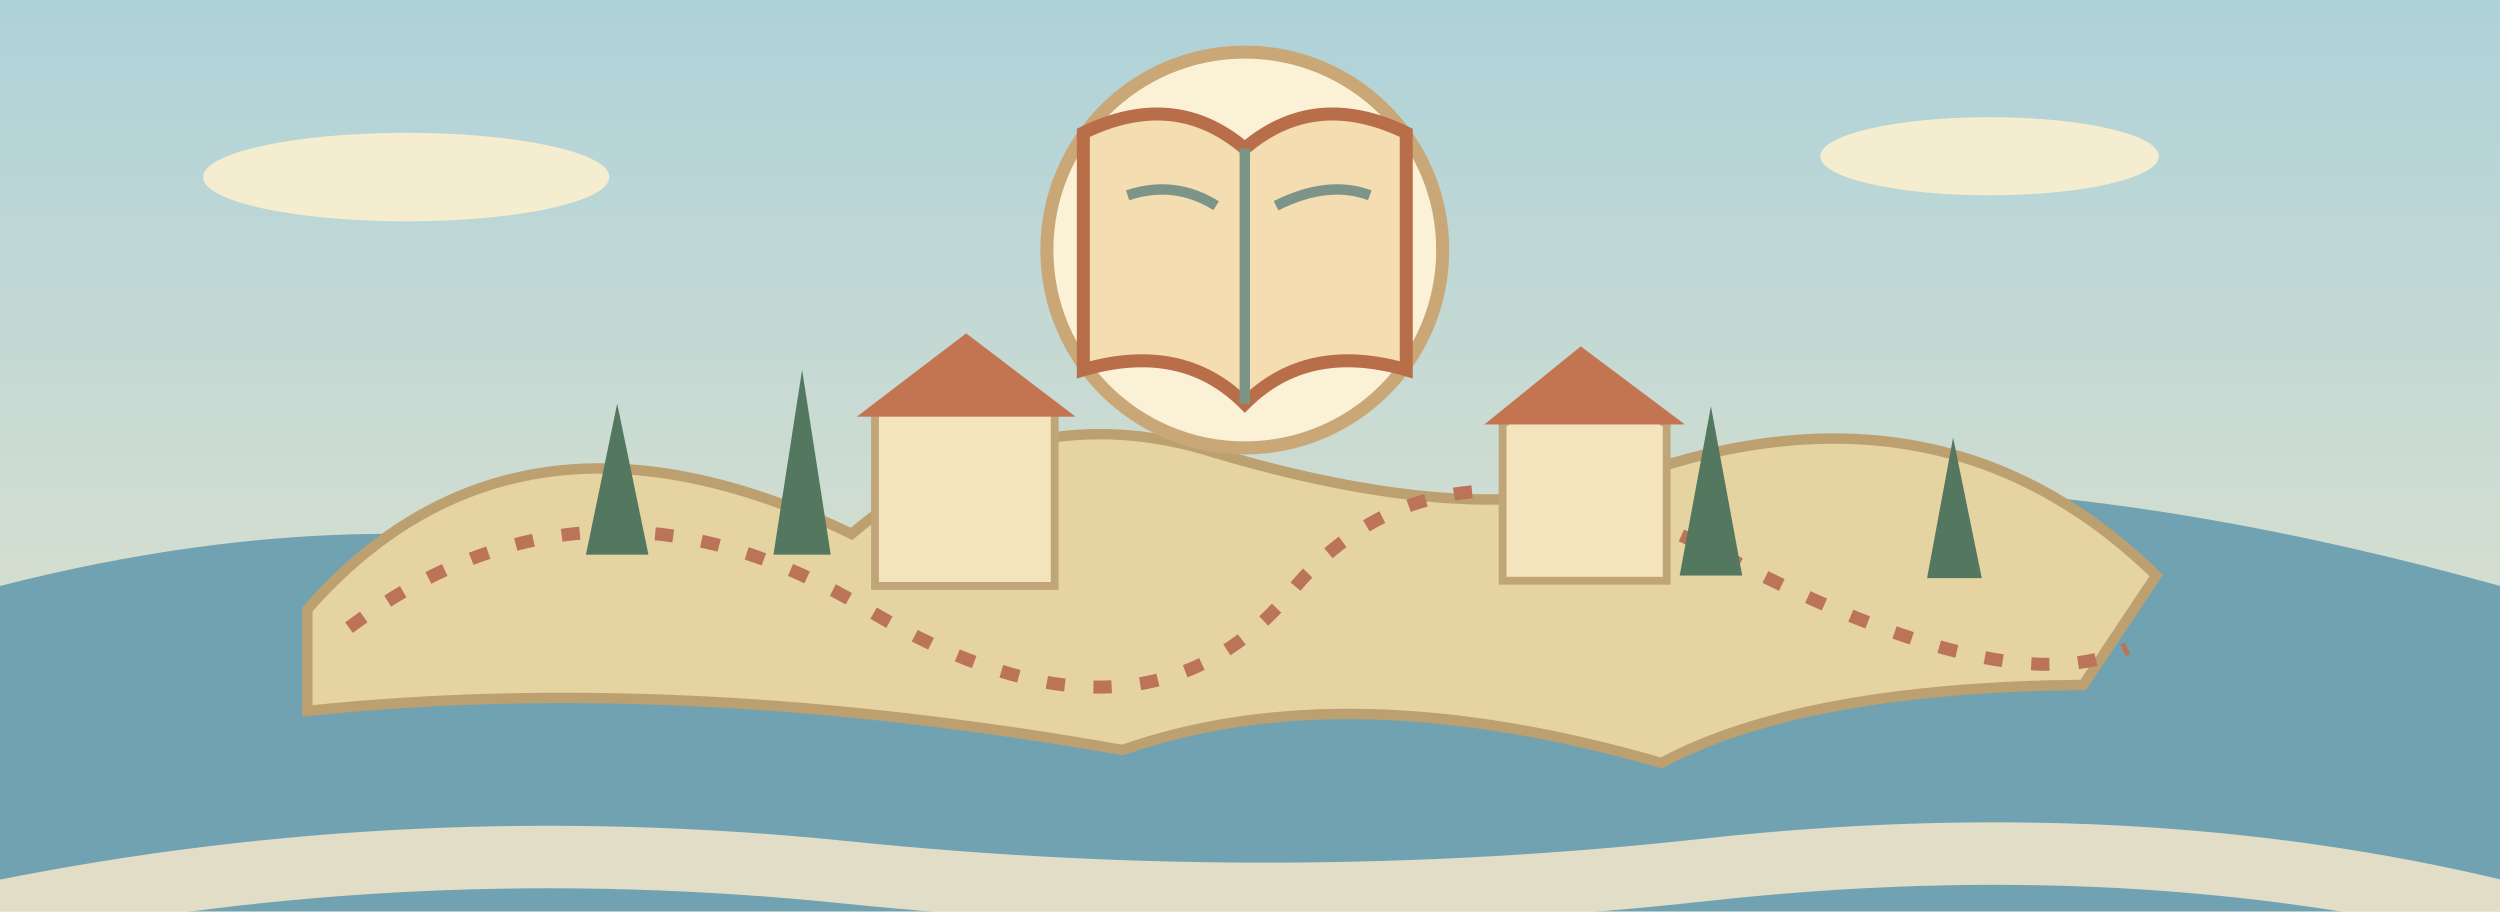
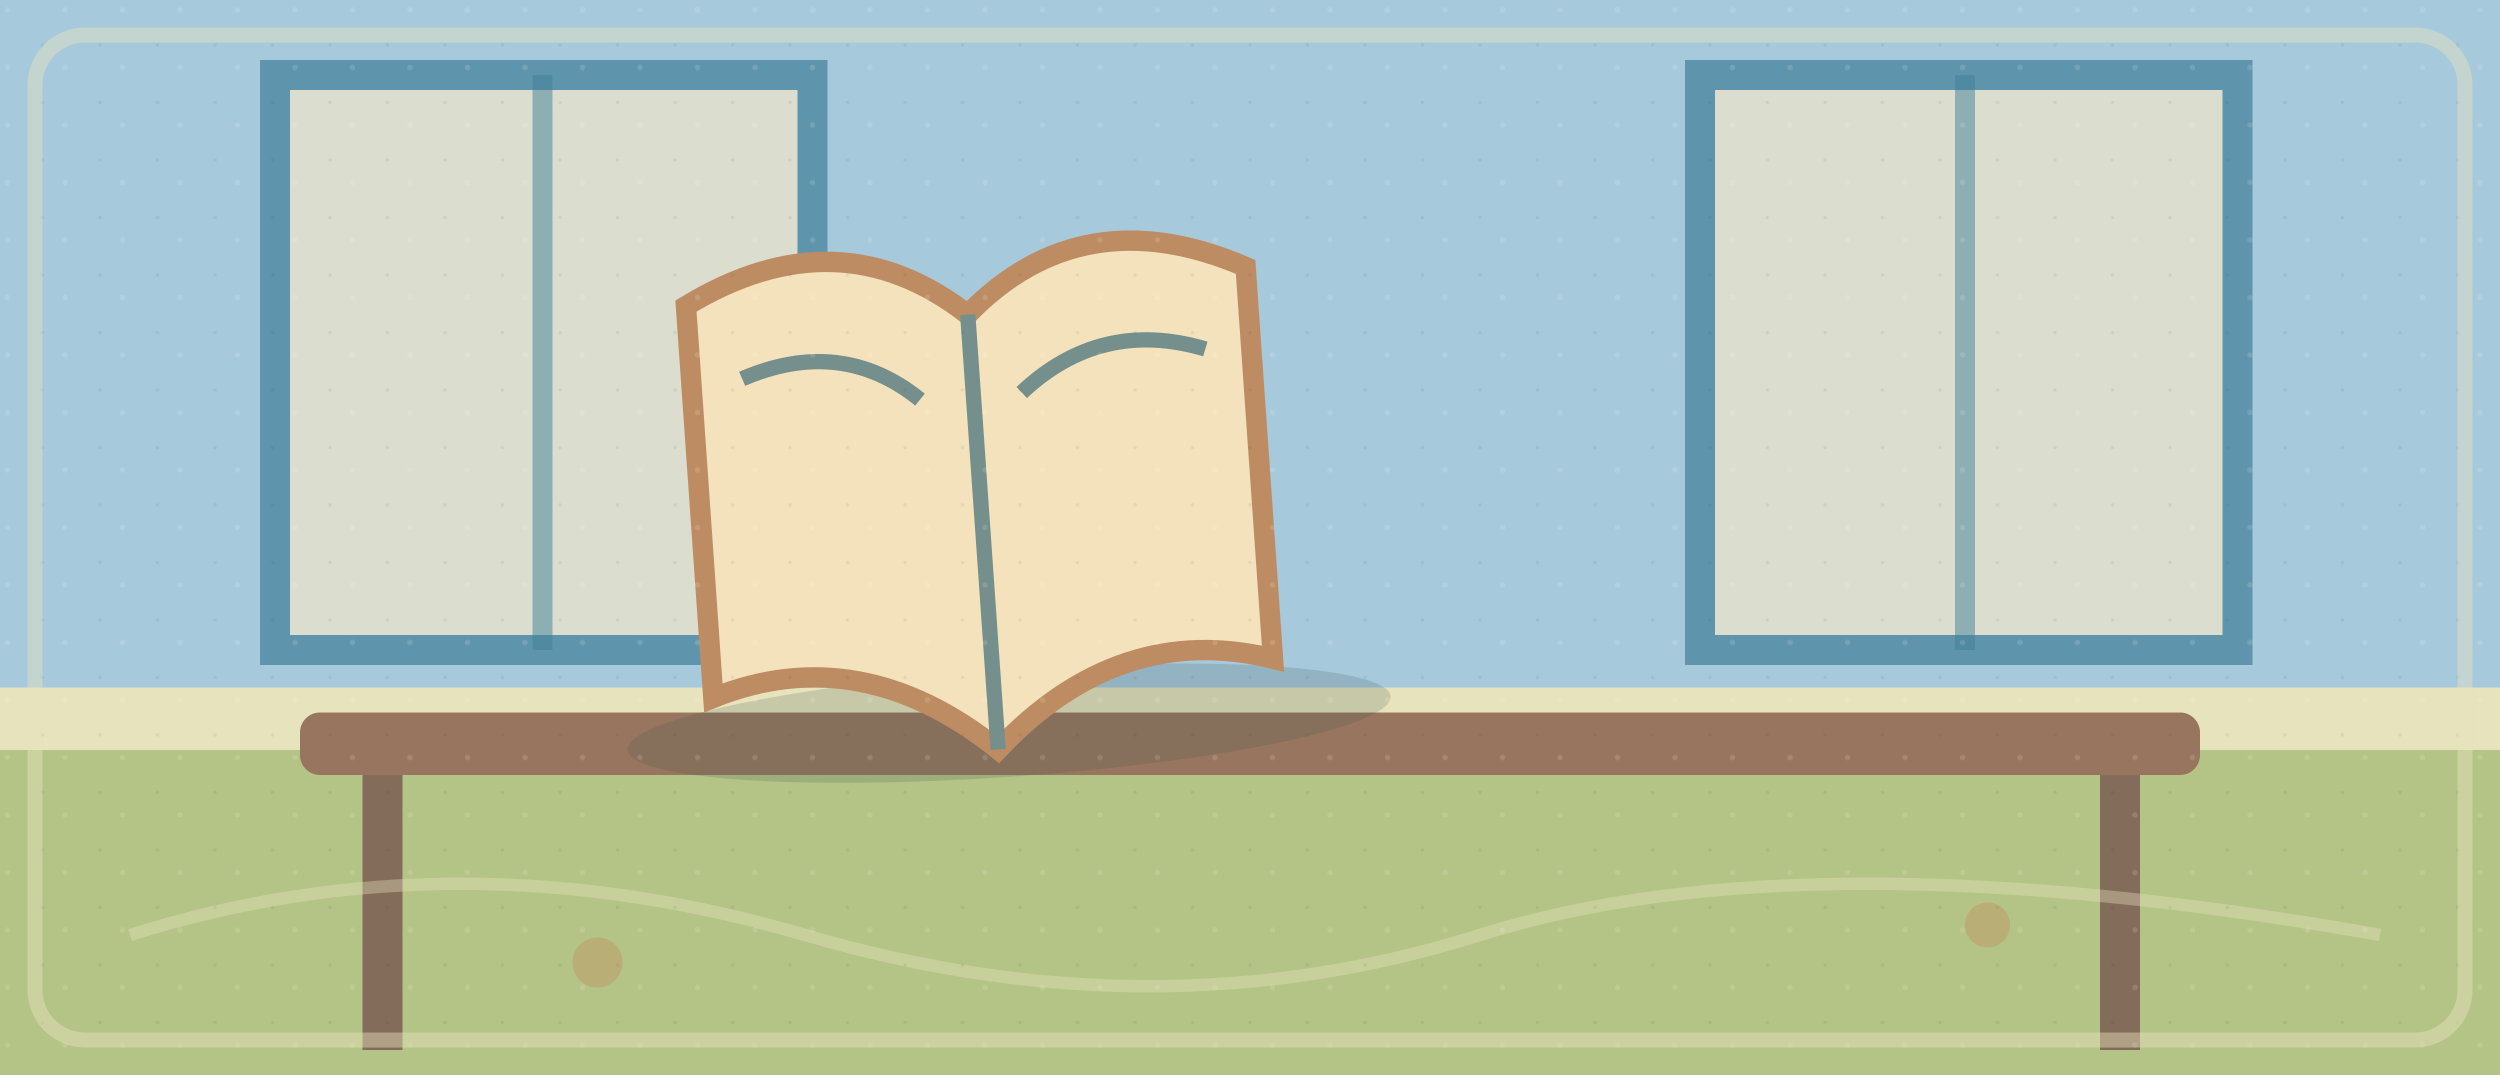
- <svg xmlns="http://www.w3.org/2000/svg" viewBox="0 0 960 350" role="img" aria-label="Hand-drawn miniature learning landscape">
+ <svg xmlns="http://www.w3.org/2000/svg" viewBox="0 0 1000 430" role="img" aria-label="Practice Consolidation Lasting Learning: unique illustrated study scene">
  <defs>
-     <linearGradient id="sky" x2="0" y2="1">
-       <stop stop-color="#aed2d9" />
-       <stop offset="1" stop-color="#e9e5cb" />
-     </linearGradient>
+     <pattern id="grain" width="23" height="23" patternUnits="userSpaceOnUse">
+       <circle cx="3" cy="4" r="1.1" fill="#fff8e8" opacity=".35" />
+       <circle cx="17" cy="18" r=".7" fill="#172d35" opacity=".18" />
+     </pattern>
  </defs>
-   <rect width="960" height="350" fill="url(#sky)" />
-   <path d="M0 225Q153 186 277 223T560 209T960 225V350H0Z" fill="#70a2b2" />
-   <path d="M118 234q80-91 209-29 65-55 140-31 95 28 151 12 125-48 210 35l-28 42q-108 1-162 30-121-35-207-5-170-30-313-15Z" fill="#e6d3a2" stroke="#bda06f" stroke-width="4" />
-   <g fill="#f4edd0">
-     <ellipse cx="156" cy="68" rx="78" ry="17" />
-     <ellipse cx="764" cy="60" rx="65" ry="15" />
+   <rect width="1000" height="430" fill="#e7e3bd" />
+   <path d="M0 0h1000v275H0Z" fill="#a7c9dc" />
+   <path d="M110 30h215v230H110ZM680 30h215v230H680Z" fill="#f1e5c9" stroke="#407f97" stroke-width="12" opacity=".7" />
+   <path d="M217 30v230M786 30v230" stroke="#407f97" stroke-width="8" opacity=".5" />
+   <rect y="300" width="1000" height="130" fill="#b4c386" />
+   <rect x="120" y="285" width="760" height="25" rx="8" fill="#98755e" />
+   <rect x="145" y="310" width="16" height="110" fill="#846c5a" />
+   <rect x="840" y="310" width="16" height="110" fill="#846c5a" />
+   <g transform="translate(392 196) rotate(-4) scale(1.02)">
+     <ellipse cx="5" cy="92" rx="150" ry="21" fill="#3b554e" opacity=".19" />
+     <path d="M0-69Q-48-112-110-80v154Q-51 55 0 102q51-47 110-28V-80Q48-112 0-69Z" fill="#f4e2bc" stroke="#bd8c63" stroke-width="8" />
+     <path d="M0-69V102M-90-50q40-14 69 13M19-37q33-27 73-12" fill="none" stroke="#748f8c" stroke-width="6" />
  </g>
-   <path d="M134 241q94-70 199-7t163-7t167-13t154 35" fill="none" stroke="#bc7459" stroke-width="5" stroke-dasharray="7 11" />
-   <g fill="#547760">
-     <path d="m225 213 12-58 12 58Zm72 0 11-71 11 71Zm348 8 12-65 12 65Zm95 1 10-54 11 54Z" />
+   <g opacity=".37">
+     <path d="M52 374q130-41 270 0t270 0t360 0" stroke="#e7e3bd" stroke-width="5" fill="none" />
+     <circle cx="239" cy="385" r="10" fill="#bd8a59" />
+     <circle cx="795" cy="370" r="9" fill="#bd8a59" />
  </g>
-   <g fill="#f4e4bd" stroke="#c0a579" stroke-width="3">
-     <path d="M336 225v-68l35-23 34 23v68Z" />
-     <path d="M577 223v-60l30-22 33 22v60Z" />
-   </g>
-   <path d="m329 160 42-32 42 32m157 3 37-30 40 30" fill="#c27550" />
-   <g transform="translate(478 96)">
-     <circle r="76" fill="#fbf1d7" stroke="#c9a776" stroke-width="5" />
-     <path d="M0-39Q-27-62-62-45v91Q-24 35 0 59q24-24 62-13v-91Q27-62 0-39Z" fill="#f4ddb1" stroke="#b96e4a" stroke-width="5" />
-     <path d="M0-39v98M-45-21q18-6 34 4M12-17q20-10 36-4" stroke="#7d9488" fill="none" stroke-width="4" />
-   </g>
-   <path d="M0 350q159-32 325-15t330-1t305 16" stroke="#f6e9cb" stroke-width="24" fill="none" opacity=".84" />
+   <rect width="1000" height="430" fill="url(#grain)" opacity=".4" />
+   <rect x="14" y="14" width="972" height="402" rx="20" fill="none" stroke="#e7e3bd" stroke-width="6" opacity=".45" />
</svg>
